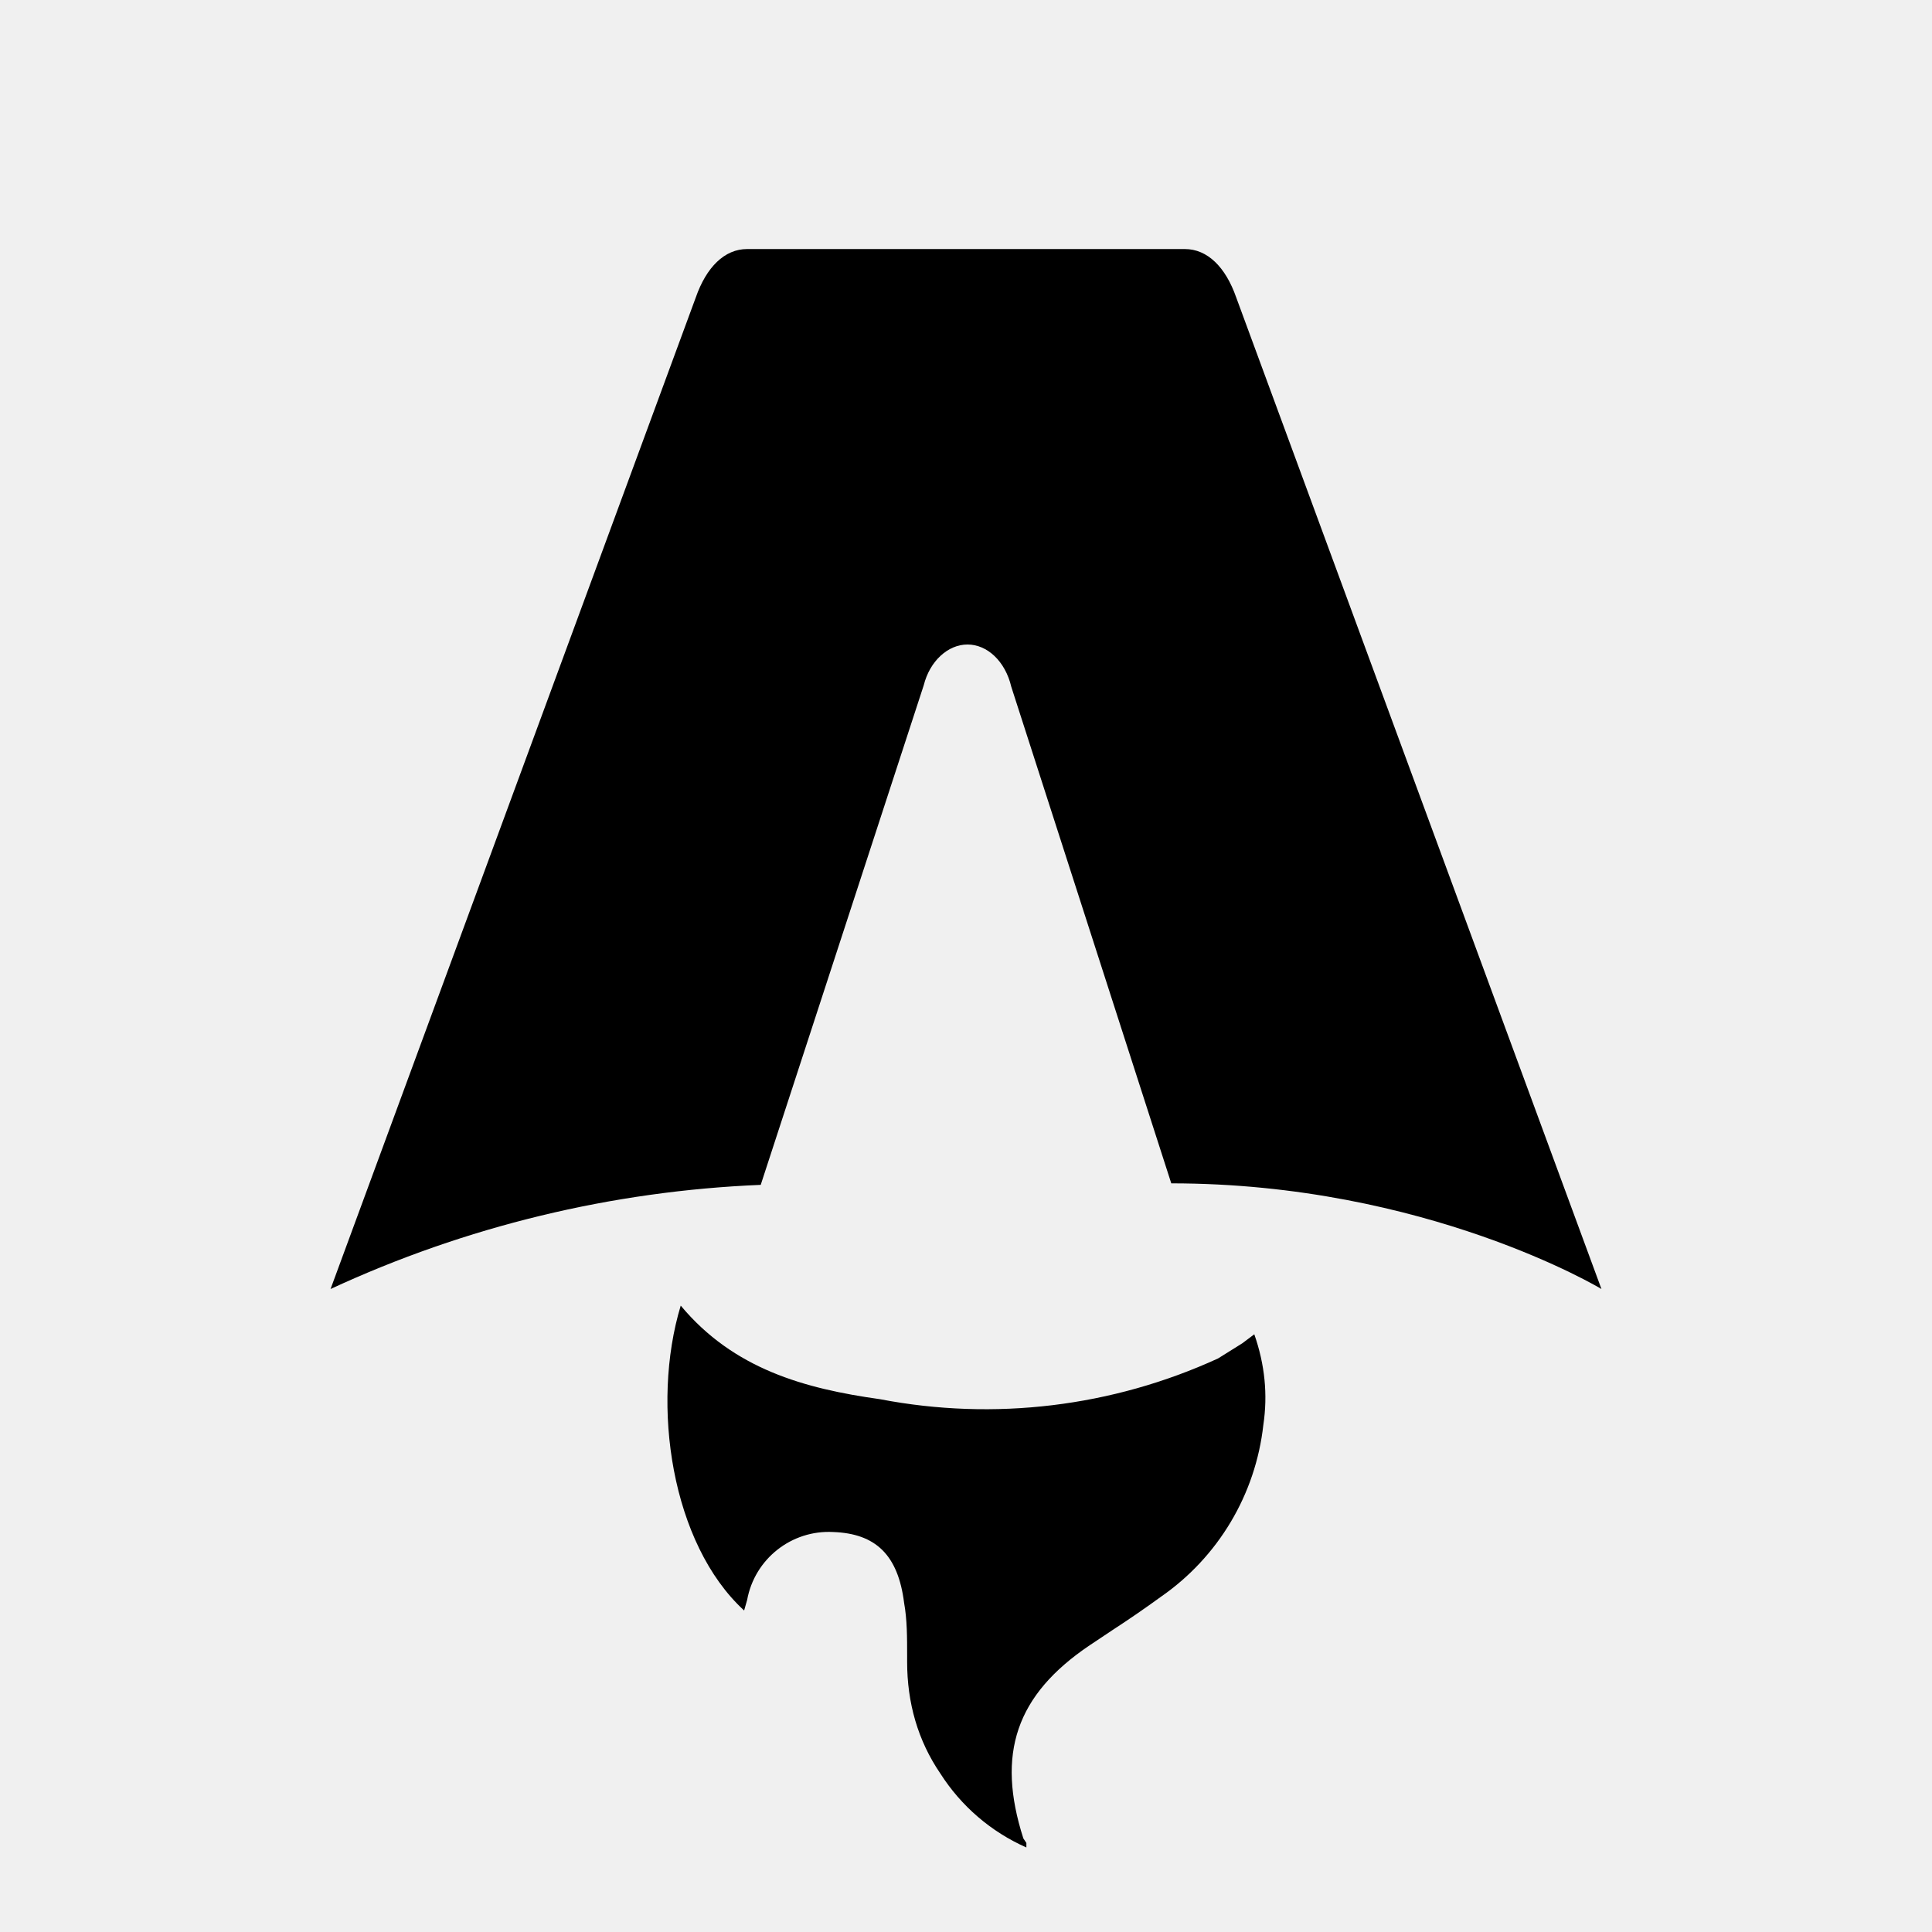
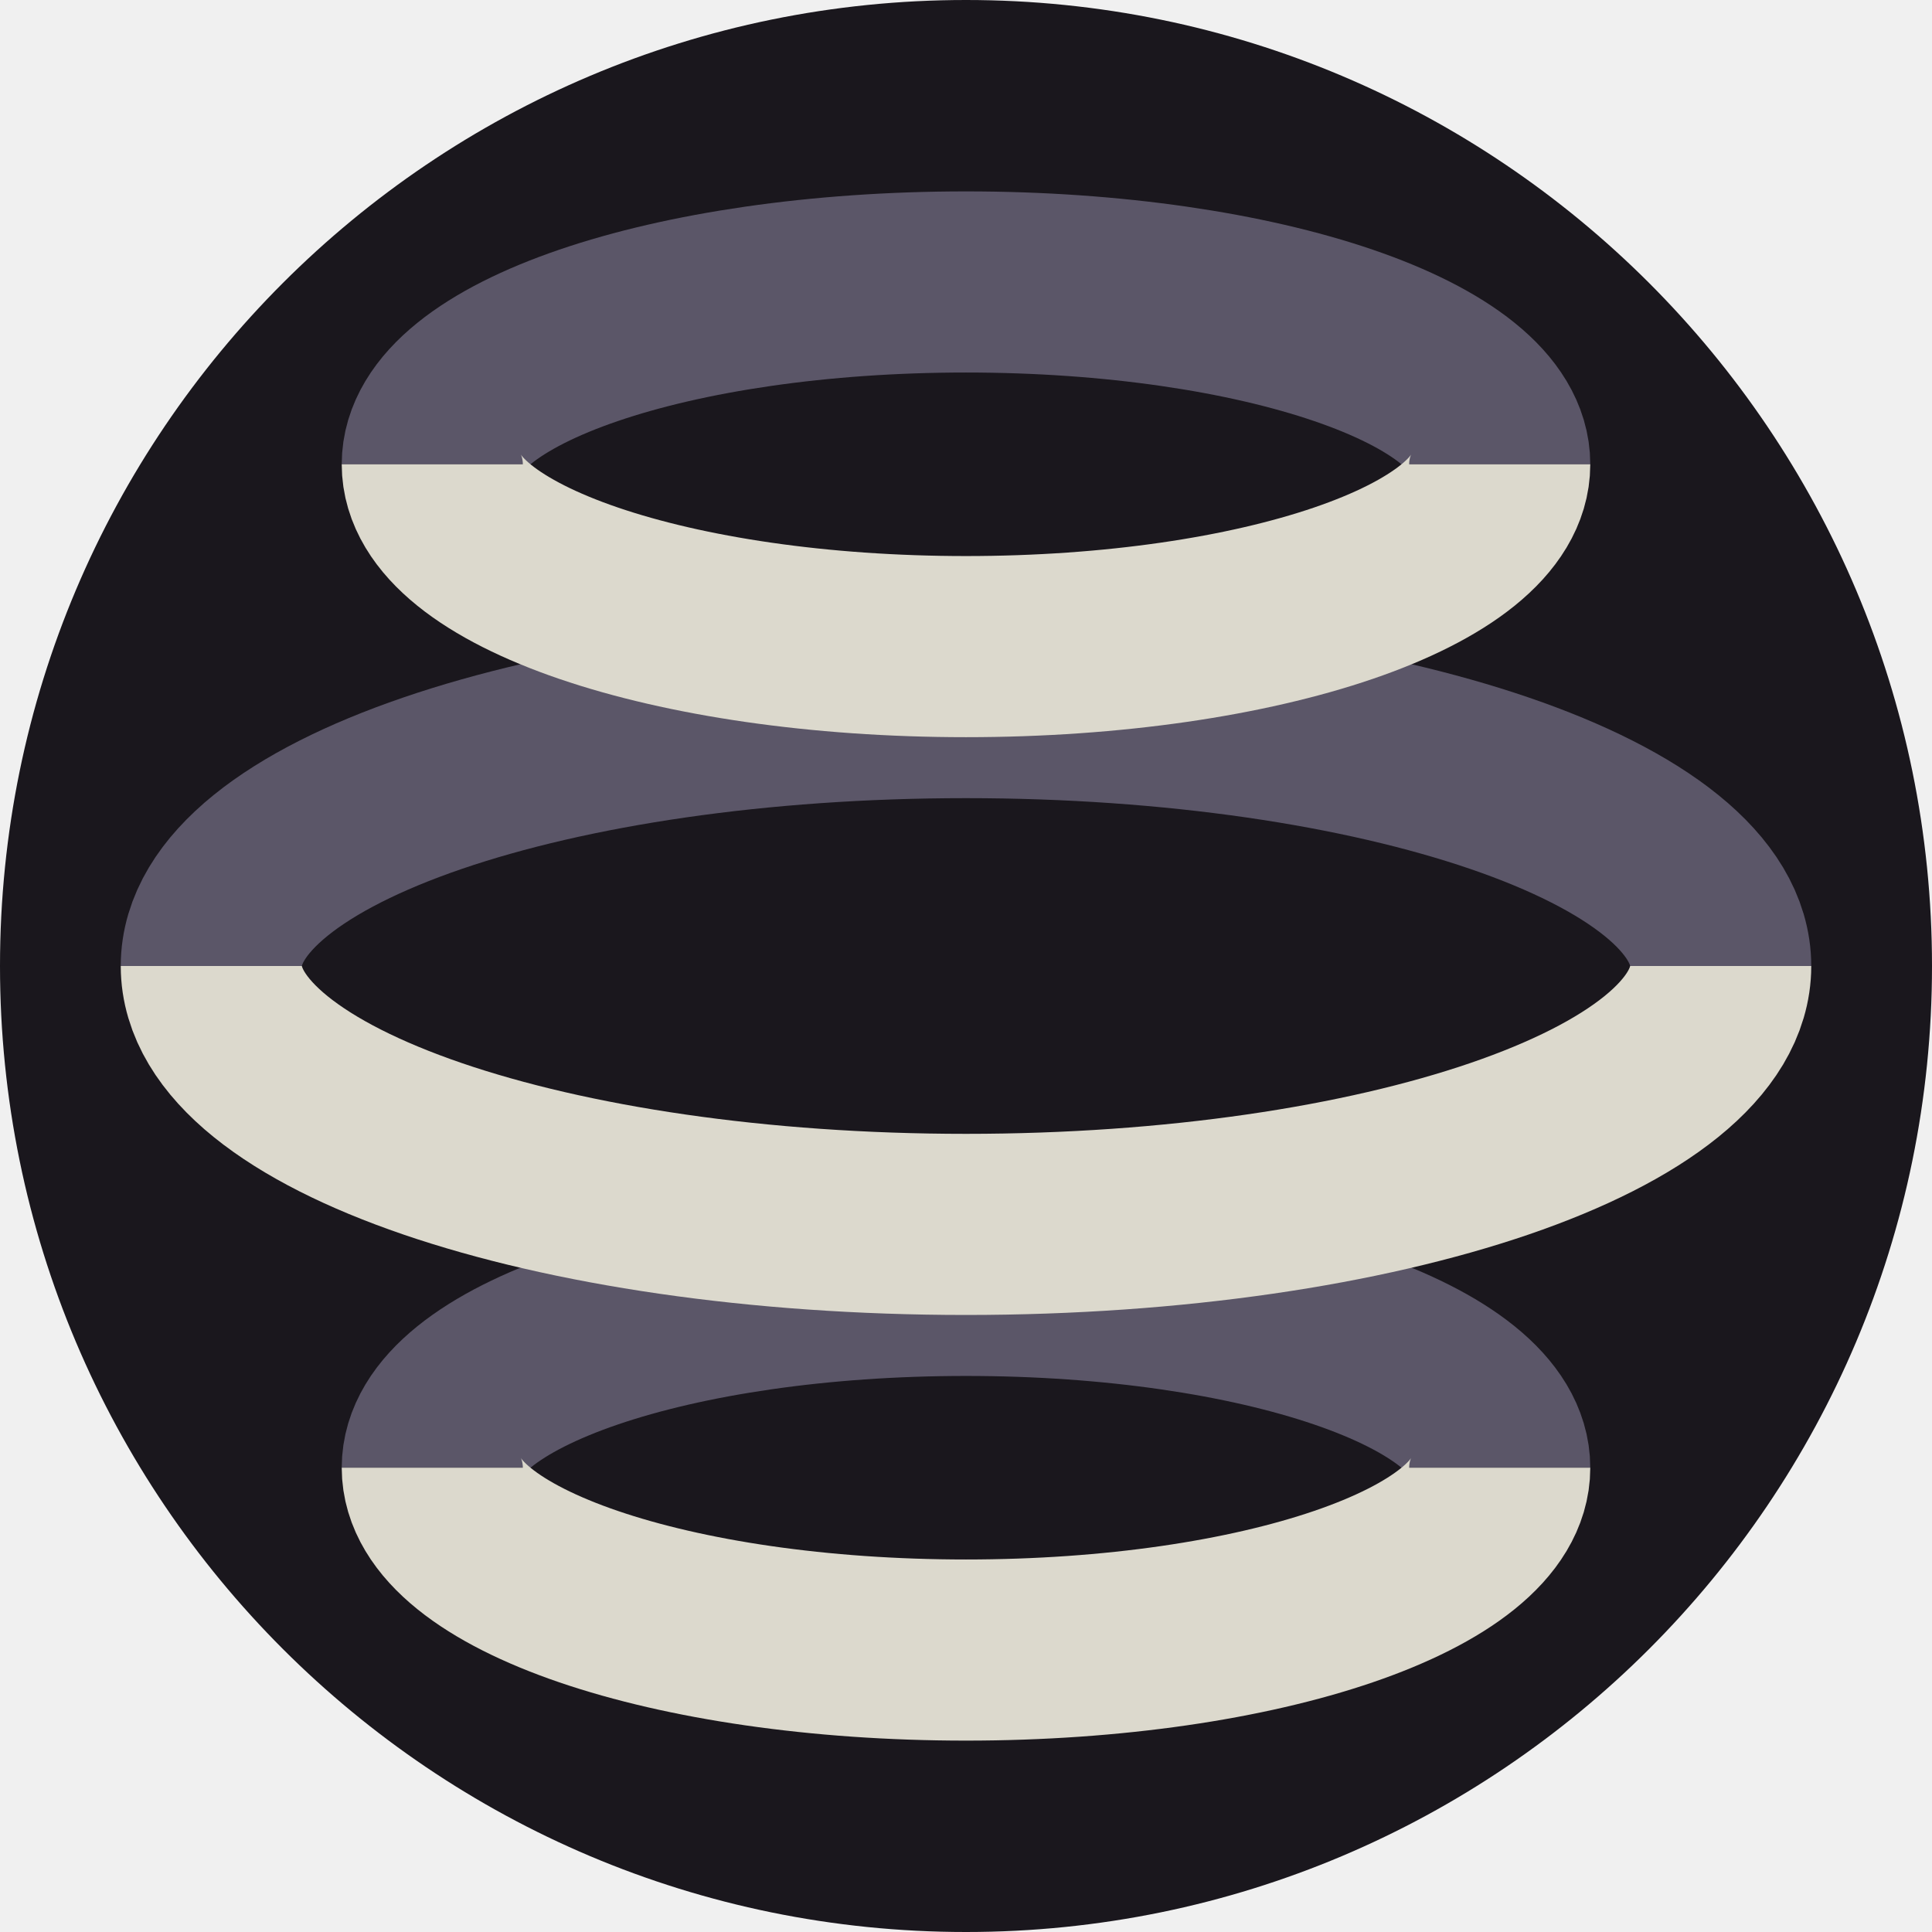
- <svg xmlns="http://www.w3.org/2000/svg" fill="none" viewBox="0 0 128 128">
-   <path d="M50.4 78.5a75.1 75.1 0 0 0-28.5 6.9l24.2-65.7c.7-2 1.9-3.2 3.4-3.2h29c1.5 0 2.7 1.2 3.4 3.2l24.2 65.7s-11.6-7-28.5-7L67 45.5c-.4-1.7-1.6-2.8-2.9-2.8-1.3 0-2.5 1.1-2.9 2.7L50.4 78.5Zm-1.1 28.2Zm-4.2-20.2c-2 6.6-.6 15.8 4.2 20.2a17.5 17.5 0 0 1 .2-.7 5.5 5.5 0 0 1 5.7-4.5c2.8.1 4.3 1.5 4.7 4.7.2 1.1.2 2.3.2 3.5v.4c0 2.7.7 5.2 2.2 7.4a13 13 0 0 0 5.7 4.9v-.3l-.2-.3c-1.8-5.6-.5-9.5 4.4-12.8l1.5-1a73 73 0 0 0 3.2-2.2 16 16 0 0 0 6.8-11.4c.3-2 .1-4-.6-6l-.8.6-1.6 1a37 37 0 0 1-22.4 2.7c-5-.7-9.7-2-13.2-6.2Z" />
-   <style>
-         path { fill: #000; }
-         @media (prefers-color-scheme: dark) {
-             path { fill: #FFF; }
-         }
-     </style>
+ <svg xmlns="http://www.w3.org/2000/svg" viewBox="0 0 32 32">
+   <circle cx="16" cy="16" r="16" fill="#1a171d" />
+   <g fill="none" stroke-width="3">
+     <g stroke="#5b5668">
+       <path d="M7.16 7.69A8.84 3.02 0 0 1 24.84 7.69" />
+       <path d="M3.5 16A12.5 4.28 0 0 1 28.5 16" />
+       <path d="M7.16 24.31A8.84 3.02 0 0 1 24.84 24.31" />
+     </g>
+     <g stroke="#DCD9CD">
+       <path d="M7.16 7.69A8.84 3.02 0 0 0 24.84 7.69" />
+       <path d="M3.5 16A12.5 4.28 0 0 0 28.5 16" />
+       <path d="M7.16 24.31A8.84 3.02 0 0 0 24.84 24.31" />
+     </g>
+   </g>
</svg>
